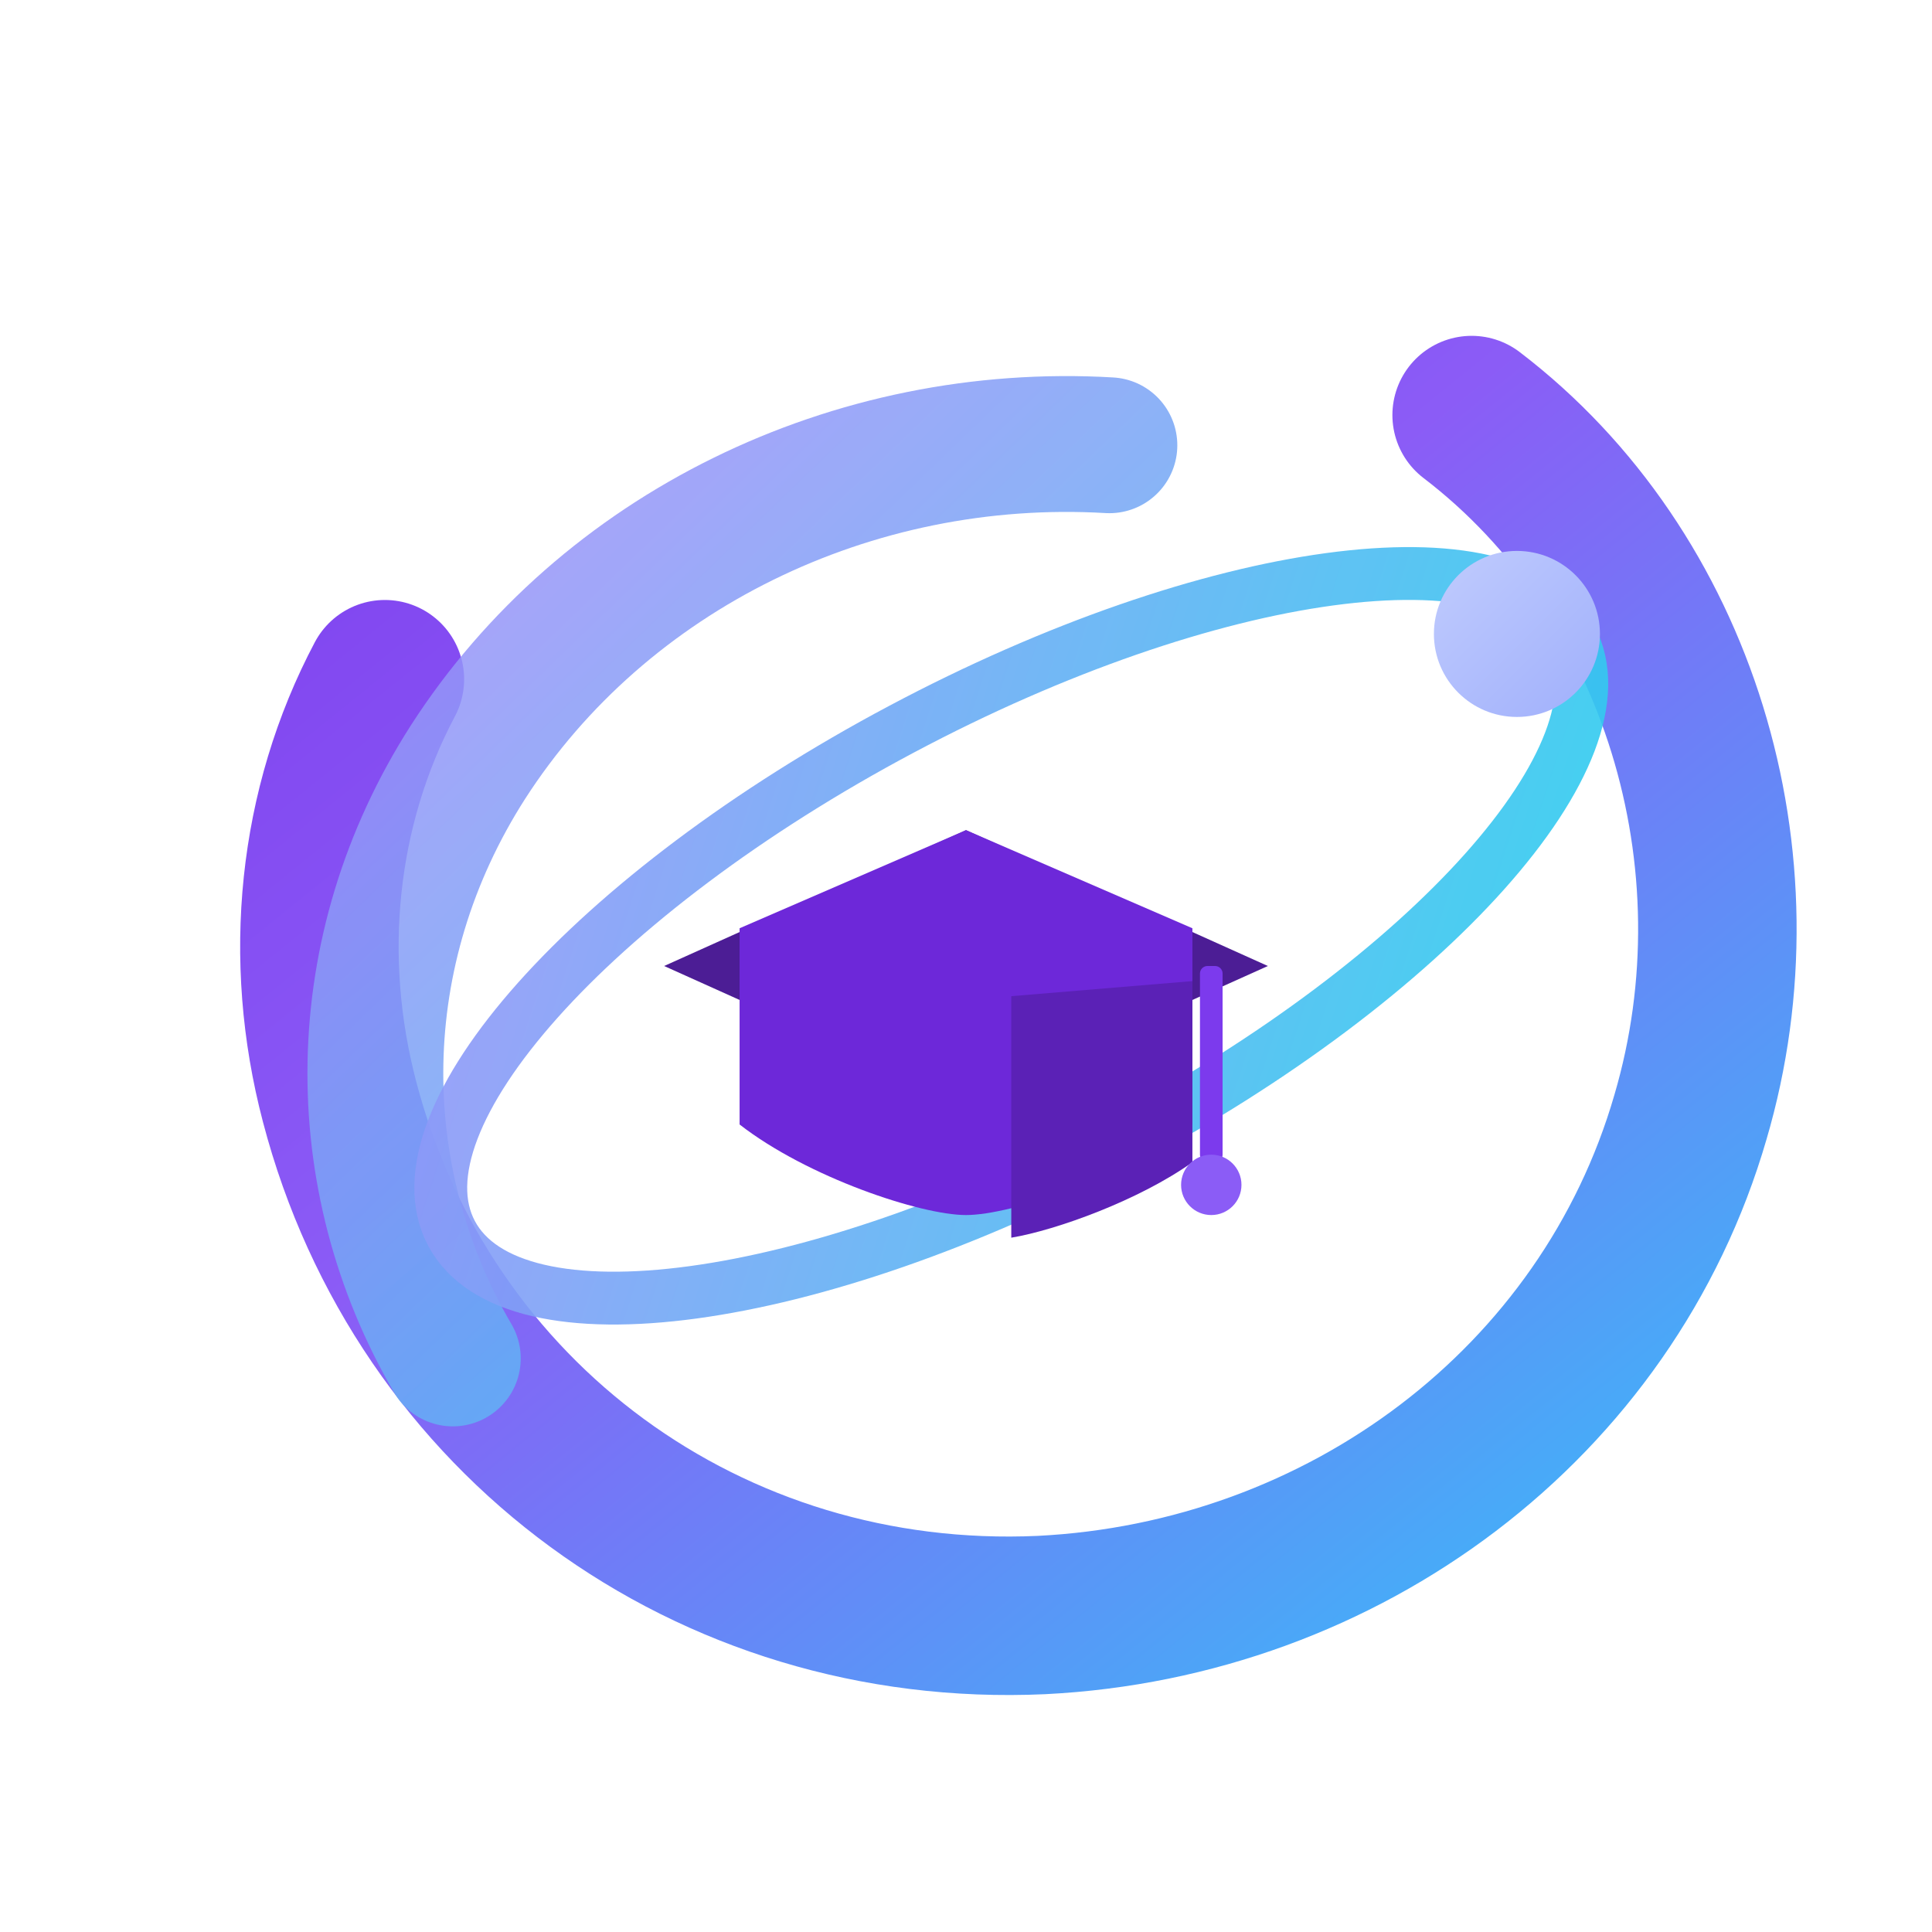
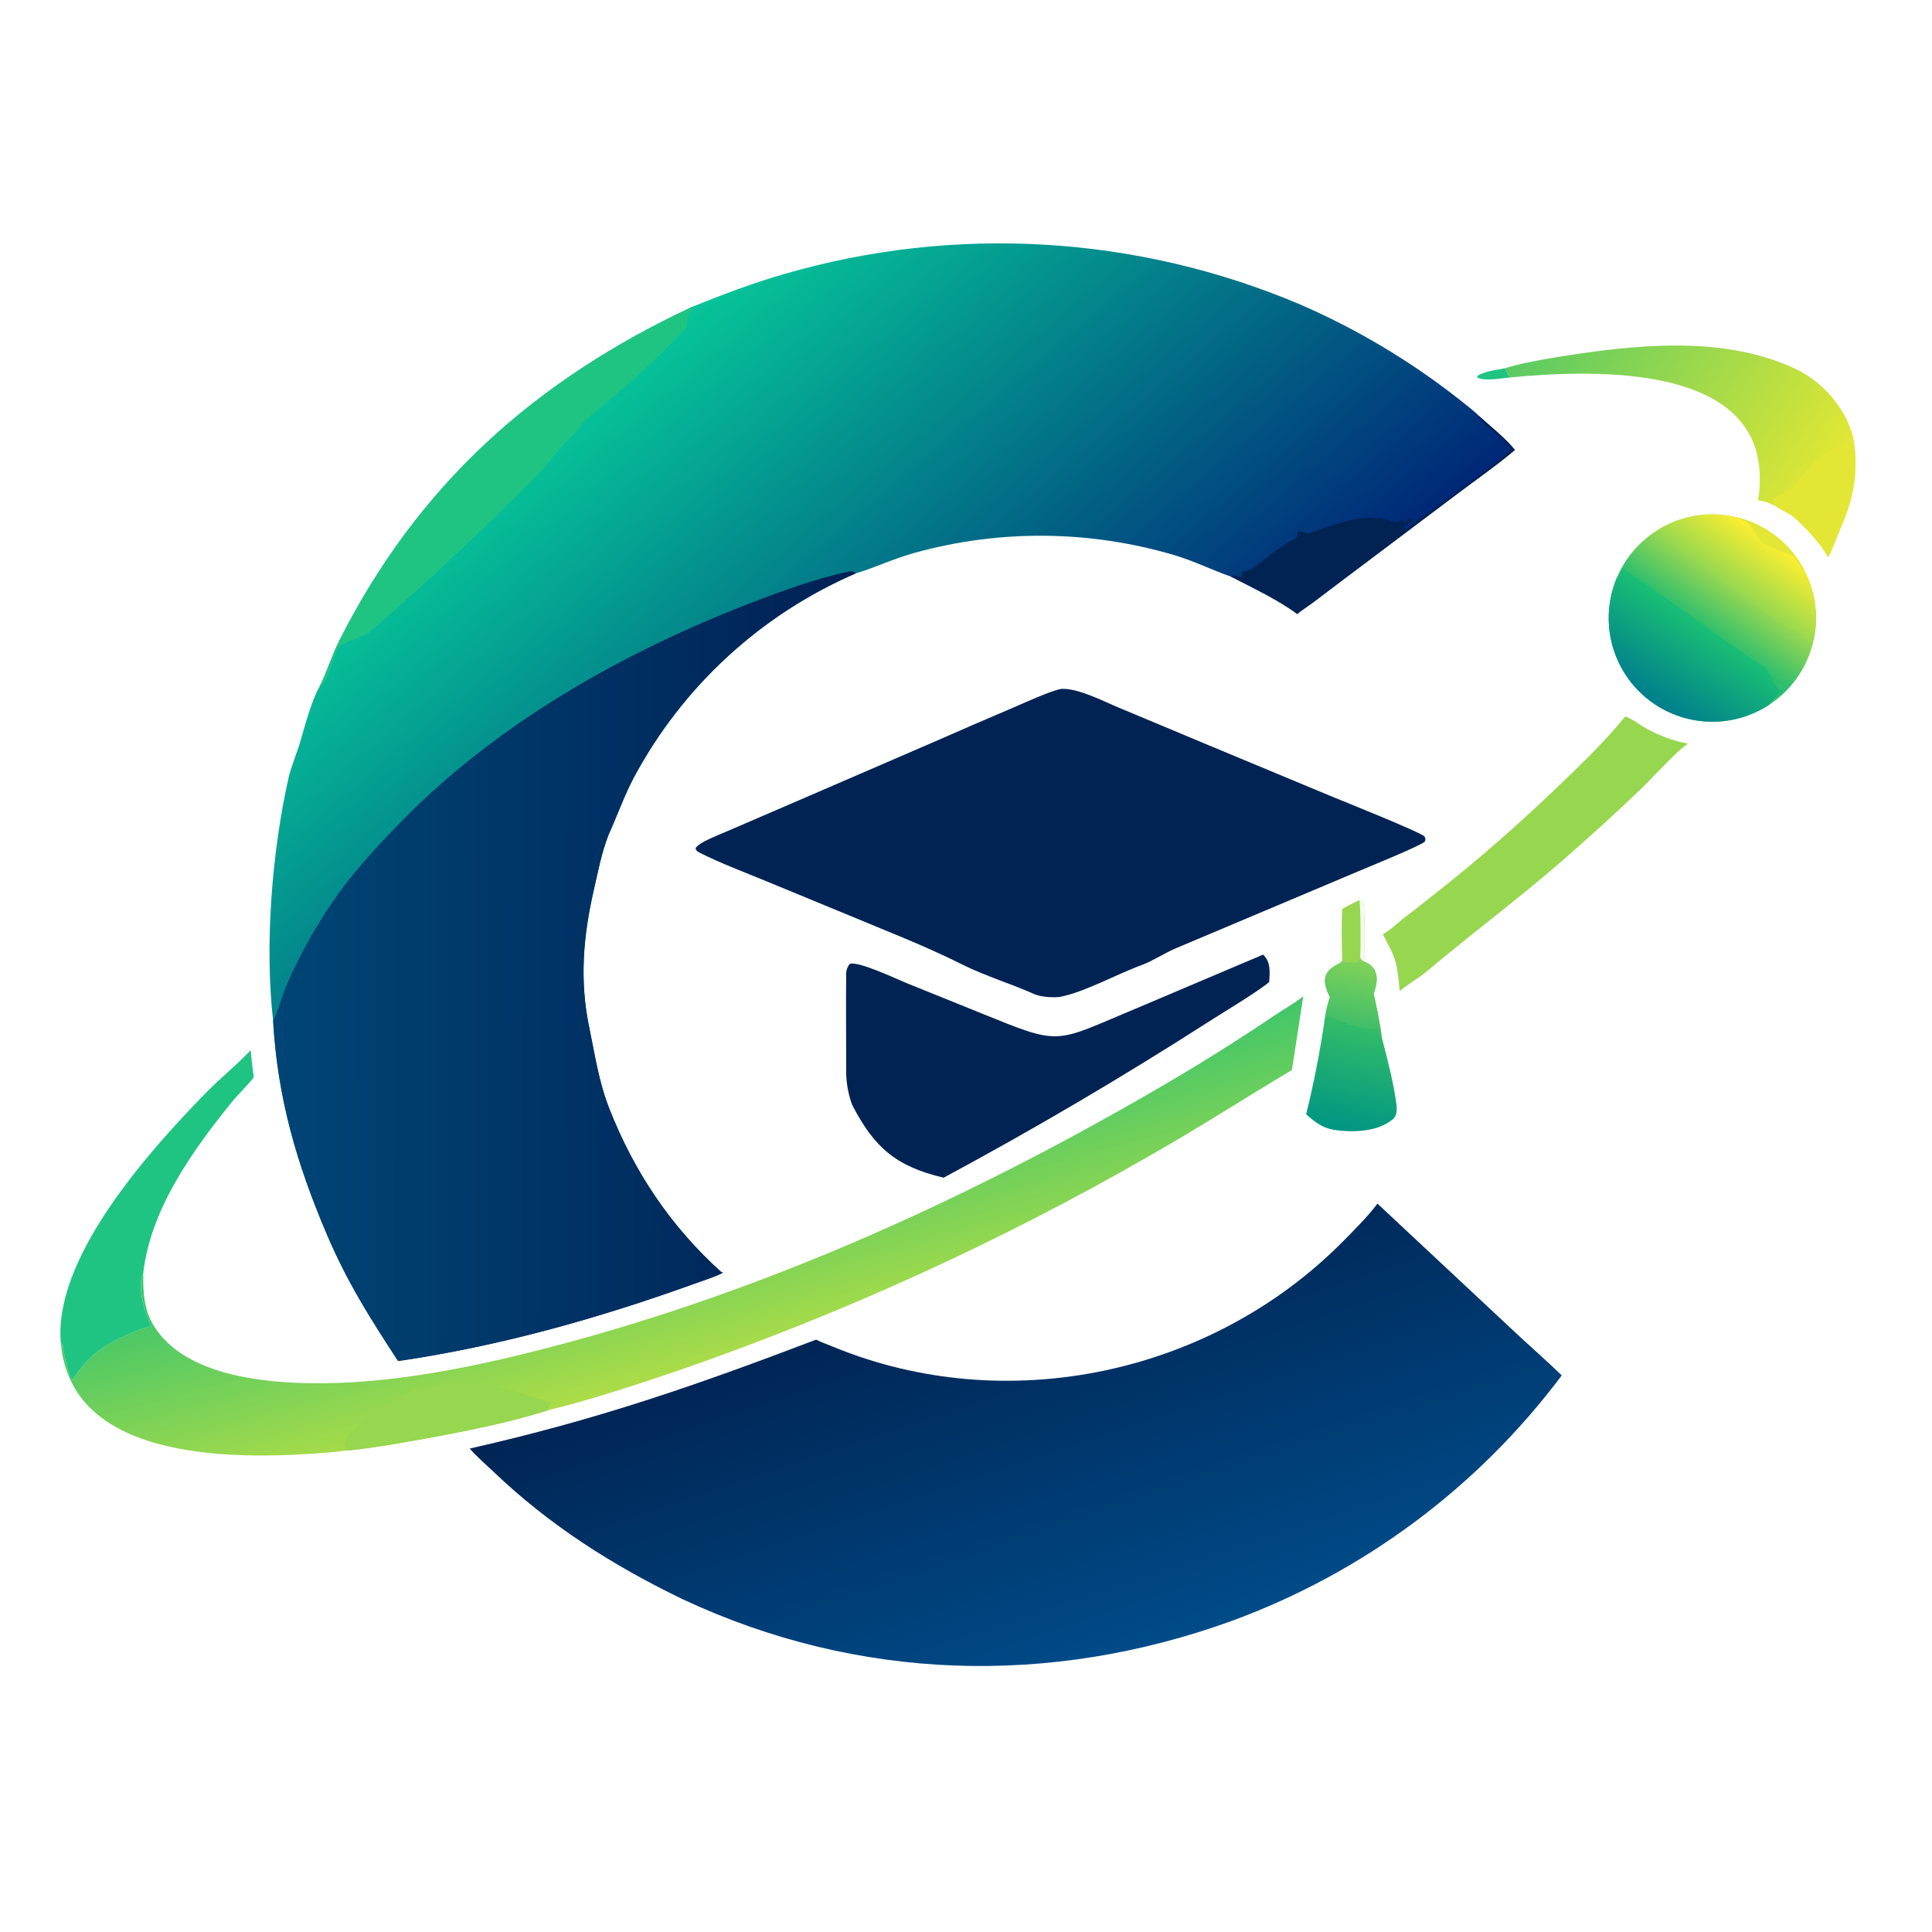
- <svg xmlns="http://www.w3.org/2000/svg" viewBox="0 0 512 512" fill="none">
+ <svg xmlns="http://www.w3.org/2000/svg" version="1.1" style="display: block;" viewBox="0 0 2048 2048" width="750" height="750" preserveAspectRatio="none">
  <defs>
-     <linearGradient id="g1" x1="80" y1="40" x2="420" y2="460" gradientUnits="userSpaceOnUse">
-       <stop stop-color="#7C3AED" />
-       <stop offset="0.45" stop-color="#8B5CF6" />
-       <stop offset="1" stop-color="#38BDF8" />
+     <linearGradient id="Gradient1" gradientUnits="userSpaceOnUse" x1="1441.96" y1="1020.19" x2="1428.89" y2="1085.58">
+       <stop class="stop0" offset="0" stop-opacity="1" stop-color="rgb(127,210,88)" />
+       <stop class="stop1" offset="1" stop-opacity="1" stop-color="rgb(65,190,105)" />
    </linearGradient>
-     <linearGradient id="g2" x1="120" y1="100" x2="390" y2="380" gradientUnits="userSpaceOnUse">
-       <stop stop-color="#A78BFA" />
-       <stop offset="1" stop-color="#22D3EE" />
+     <linearGradient id="Gradient2" gradientUnits="userSpaceOnUse" x1="1451.26" y1="1085.39" x2="1427.37" y2="1197.9">
+       <stop class="stop0" offset="0" stop-opacity="1" stop-color="rgb(52,189,104)" />
+       <stop class="stop1" offset="1" stop-opacity="1" stop-color="rgb(0,150,131)" />
    </linearGradient>
-     <linearGradient id="orb" x1="360" y1="80" x2="440" y2="160" gradientUnits="userSpaceOnUse">
-       <stop stop-color="#E0E7FF" />
-       <stop offset="1" stop-color="#A5B4FC" />
+     <linearGradient id="Gradient3" gradientUnits="userSpaceOnUse" x1="1930.38" y1="510.604" x2="1639.2" y2="323.293">
+       <stop class="stop0" offset="0" stop-opacity="1" stop-color="rgb(224,231,52)" />
+       <stop class="stop1" offset="1" stop-opacity="1" stop-color="rgb(89,202,100)" />
+     </linearGradient>
+     <linearGradient id="Gradient4" gradientUnits="userSpaceOnUse" x1="1875.82" y1="571.22" x2="1836" y2="625.937">
+       <stop class="stop0" offset="0" stop-opacity="1" stop-color="rgb(253,238,47)" />
+       <stop class="stop1" offset="1" stop-opacity="1" stop-color="rgb(146,215,81)" />
+     </linearGradient>
+     <linearGradient id="Gradient5" gradientUnits="userSpaceOnUse" x1="1807.73" y1="661.604" x2="1751.78" y2="742.537">
+       <stop class="stop0" offset="0" stop-opacity="1" stop-color="rgb(26,192,116)" />
+       <stop class="stop1" offset="1" stop-opacity="1" stop-color="rgb(0,127,141)" />
+     </linearGradient>
+     <linearGradient id="Gradient6" gradientUnits="userSpaceOnUse" x1="1837.74" y1="621.958" x2="1806.46" y2="665.758">
+       <stop class="stop0" offset="0" stop-opacity="1" stop-color="rgb(151,215,81)" />
+       <stop class="stop1" offset="1" stop-opacity="1" stop-color="rgb(46,190,110)" />
+     </linearGradient>
+     <linearGradient id="Gradient7" gradientUnits="userSpaceOnUse" x1="775.107" y1="1440.78" x2="720.117" y2="1233.7">
+       <stop class="stop0" offset="0" stop-opacity="1" stop-color="rgb(172,220,72)" />
+       <stop class="stop1" offset="1" stop-opacity="1" stop-color="rgb(64,198,106)" />
+     </linearGradient>
+     <linearGradient id="Gradient8" gradientUnits="userSpaceOnUse" x1="1031.37" y1="1360.7" x2="1164.46" y2="1762.64">
+       <stop class="stop0" offset="0" stop-opacity="1" stop-color="rgb(0,37,85)" />
+       <stop class="stop1" offset="1" stop-opacity="1" stop-color="rgb(0,75,136)" />
+     </linearGradient>
+     <linearGradient id="Gradient9" gradientUnits="userSpaceOnUse" x1="901.185" y1="1023.54" x2="292.266" y2="1020.89">
+       <stop class="stop0" offset="0" stop-opacity="1" stop-color="rgb(0,33,85)" />
+       <stop class="stop1" offset="1" stop-opacity="1" stop-color="rgb(0,69,118)" />
+     </linearGradient>
+     <linearGradient id="Gradient10" gradientUnits="userSpaceOnUse" x1="1073.58" y1="924.479" x2="636.919" y2="409.283">
+       <stop class="stop0" offset="0" stop-opacity="1" stop-color="rgb(0,39,120)" />
+       <stop class="stop1" offset="1" stop-opacity="1" stop-color="rgb(6,196,153)" />
    </linearGradient>
  </defs>
-   <path d="M390 110c55 42 78 118 58 186-22 76-92 128-172 132-88 4-164-52-186-136-10-38-6-78 12-112" stroke="url(#g1)" stroke-width="42" stroke-linecap="round" />
-   <path d="M120 360c-28-48-28-108 4-158 36-56 102-88 170-84" stroke="url(#g2)" stroke-width="36" stroke-linecap="round" opacity="0.85" />
-   <ellipse cx="268" cy="248" rx="168" ry="62" transform="rotate(-28 268 248)" stroke="url(#g2)" stroke-width="14" opacity="0.9" />
-   <circle cx="402" cy="168" r="22" fill="url(#orb)" />
-   <g transform="translate(168 168)">
-     <path d="M88 52L8 88l80 36 80-36-80-36z" fill="#4C1D95" />
-     <path d="M88 52L28 78v52c18 14 48 24 60 24s42-10 60-24V78L88 52z" fill="#6D28D9" />
-     <path d="M148 92v48c-14 10-36 18-48 20V96l48-4z" fill="#5B21B6" />
-     <rect x="150" y="88" width="6" height="52" rx="2" fill="#7C3AED" />
-     <circle cx="153" cy="146" r="8" fill="#8B5CF6" />
-   </g>
+   <path transform="translate(0,0)" fill="rgb(255,255,255)" d="M 0 0 L 2048 0 L 2048 2048 L 0 2048 L 0 0 z" />
+   <path transform="translate(0,0)" fill="url(#Gradient10)" d="M 733.704 325.264 C 766.406 312.185 797.977 299.971 831.989 290.294 C 1012.19 238.049 1204.89 249.425 1377.69 322.512 C 1437.59 348.488 1493.94 382 1545.35 422.238 C 1549.28 425.342 1564.29 437.011 1567.11 440.356 C 1579.78 451.824 1595.33 464.087 1605.84 476.922 C 1589.85 490.842 1562 510.48 1544.19 523.938 L 1420.71 616.83 L 1391.82 638.699 C 1386.75 642.463 1379.67 646.947 1375.1 650.855 C 1355.21 635.896 1326.93 622.637 1304.82 611.194 C 1284.97 604.361 1266.94 595.135 1245.27 588.605 C 1155.55 561.95 1060.16 561.022 969.941 585.927 C 946.787 592.296 928.646 601.295 908.068 607.52 L 907.289 607.749 C 806.657 651.215 723.708 727.473 671.95 824.101 C 662.008 842.704 653.813 865.683 645.042 885.07 C 637.733 903.707 633.86 924.206 629.431 943.551 C 618.212 992.541 614.24 1039.05 624.529 1088.7 C 630.745 1118.69 634.56 1146.38 645.942 1175.33 C 672.209 1242.15 711.043 1300.21 764.31 1348.2 C 764.945 1348.44 765.579 1348.67 766.214 1348.91 C 764.494 1351.22 738.351 1359.97 733.806 1361.61 C 634.674 1397.33 530.502 1426.57 426.272 1442.11 C 424.786 1442.34 423.376 1442.44 421.885 1442.57 C 391.875 1396.56 368.343 1359.64 346.601 1308.71 C 314.673 1233.91 294.225 1164.34 289.527 1082.19 C 280.448 1002.11 288.182 902.922 305.968 824.148 C 308.125 814.591 315.384 796.278 318.503 785.488 C 323.11 769.554 330.426 742.235 338.531 728.255 C 346.522 712.428 351.704 694.898 359.541 679.374 C 443.217 513.629 566.851 403.426 733.704 325.264 z" />
+   <path transform="translate(0,0)" fill="url(#Gradient9)" d="M 289.527 1082.19 C 294.151 1073.91 299.162 1054.92 303.524 1044.82 C 318.938 1009.22 338.221 975.426 361.026 944.047 C 379.823 918.365 405.591 890.937 427.885 868.331 C 529.27 765.527 660.959 691.375 794.845 639.58 C 827.133 627.089 866.111 612.695 900.164 605.867 C 904.354 605.027 904.626 605.751 907.289 607.749 C 806.657 651.215 723.708 727.473 671.95 824.101 C 662.008 842.704 653.813 865.683 645.042 885.07 C 637.733 903.707 633.86 924.206 629.431 943.551 C 618.212 992.541 614.24 1039.05 624.529 1088.7 C 630.745 1118.69 634.56 1146.38 645.942 1175.33 C 672.209 1242.15 711.043 1300.21 764.31 1348.2 C 764.945 1348.44 765.579 1348.67 766.214 1348.91 C 764.494 1351.22 738.351 1359.97 733.806 1361.61 C 634.674 1397.33 530.502 1426.57 426.272 1442.11 C 424.786 1442.34 423.376 1442.44 421.885 1442.57 C 391.875 1396.56 368.343 1359.64 346.601 1308.71 C 314.673 1233.91 294.225 1164.34 289.527 1082.19 z" />
+   <path transform="translate(0,0)" fill="rgb(32,196,130)" d="M 338.531 728.255 C 346.522 712.428 351.704 694.898 359.541 679.374 C 443.217 513.629 566.851 403.426 733.704 325.264 L 734.718 328.533 C 733.128 330.444 732.403 330.851 730.405 332.377 C 728.505 336.062 728.154 346.114 727.543 346.791 C 695.679 382.132 658.851 413.763 622.042 443.929 C 617.195 447.901 611.8 457.405 607.001 461.765 C 592.715 474.744 581.524 491.24 568.314 504.756 C 511.981 561.606 453.573 616.362 393.209 668.913 C 384.301 676.686 368.617 677.948 360.734 684.825 C 351.93 692.505 349.744 722.408 338.531 728.255 z" />
+   <path transform="translate(0,0)" fill="rgb(1,35,84)" d="M 1567.11 440.356 C 1579.78 451.824 1595.33 464.087 1605.84 476.922 C 1589.85 490.842 1562 510.48 1544.19 523.938 L 1420.71 616.83 L 1391.82 638.699 C 1386.75 642.463 1379.67 646.947 1375.1 650.855 C 1355.21 635.896 1326.93 622.637 1304.82 611.194 L 1304.89 610.443 C 1307.47 608.591 1310.95 612.383 1316.68 611.408 C 1316.18 608.902 1316.05 608.951 1316.49 606.476 C 1317.89 606.129 1325.55 604.267 1326.36 603.682 C 1343.17 591.478 1356.03 578.752 1375.11 569.775 C 1375.05 567.221 1375.25 566.622 1375.73 564.081 C 1380.02 561.947 1385.69 565.87 1386.82 565.505 C 1408.08 558.631 1429.77 549.24 1452.46 548.745 C 1455.19 548.685 1458.78 549.913 1460.23 549.578 C 1467.2 547.975 1472.88 552.878 1480.34 553.533 C 1490.72 548.857 1486.11 550.906 1489.7 554.52 C 1491.35 552.475 1491.9 551.925 1493.85 550.145 C 1496.79 550.468 1495.64 549.774 1497.57 551.898 C 1495.64 554.653 1491.58 556.04 1488.35 557.538 L 1488.53 559.765 L 1490.47 560.818 C 1505.47 548.507 1596.48 485.06 1600.67 476.958 C 1603.89 470.737 1570.31 450.533 1567.54 441.962 C 1567.37 441.435 1567.25 440.892 1567.11 440.356 z" />
+   <path transform="translate(0,0)" fill="url(#Gradient8)" d="M 1460.13 1275.87 L 1604.6 1410.91 C 1620.73 1426.04 1640.04 1442.92 1655.53 1457.96 C 1566.62 1576.66 1445.2 1667.03 1305.98 1718.14 C 1113.4 1787.94 909.888 1782.44 723.582 1695.21 C 649.616 1659.45 583.035 1617.25 523.351 1560.31 C 514.9 1552.25 505.54 1544.3 497.936 1535.53 C 633.721 1504.79 736.514 1469.01 865.108 1420.09 C 870.984 1423.01 877.219 1425.2 883.304 1427.7 C 1067.02 1503.27 1283.93 1456.88 1423.35 1316.21 C 1435.35 1304.1 1450.36 1289.14 1460.13 1275.87 z" />
+   <path transform="translate(0,0)" fill="rgb(1,35,84)" d="M 1124.54 730.282 C 1142.44 729.122 1169.05 743.108 1185.99 750.143 L 1276.58 788.037 L 1408.86 843.134 C 1421.41 848.341 1505.61 882.002 1510.08 886.707 C 1511.29 890.526 1511.4 888.767 1510.34 892.16 C 1505.23 896.864 1450.24 919.212 1440.2 923.477 L 1246.08 1005.37 C 1234.87 1010.15 1220.91 1019.14 1210.54 1022.88 C 1184.61 1032.24 1149.41 1051.9 1123.22 1056.81 C 1115.75 1057.64 1104.07 1056.85 1097.01 1054.05 C 1072.41 1043.03 1044.03 1034.44 1020.03 1022.44 C 994.637 1009.75 971.389 999.716 945.05 988.924 L 812.08 934.023 C 788.833 924.426 763.474 914.973 741.134 903.626 C 738.338 902.206 737.936 901.373 737.29 898.905 C 741.334 893.723 752.581 888.904 758.729 886.3 C 790.387 872.889 821.842 858.991 853.469 845.507 L 991.467 785.853 C 1019.18 773.628 1046.98 761.601 1074.86 749.773 C 1086.47 744.763 1112.74 732.754 1124.54 730.282 z" />
+   <path transform="translate(0,0)" fill="url(#Gradient7)" d="M 1381.49 1056.17 L 1369.51 1134.26 C 1319.17 1164.24 1271.37 1195.2 1219.91 1224.44 C 1060.79 1316.06 893.357 1392.45 719.859 1452.57 C 679.205 1466.41 623.215 1484.86 581.793 1494.67 C 529.972 1511.31 466.048 1522.49 412.347 1531.73 C 405.803 1532.86 371.234 1537.96 365.281 1537.72 C 361.312 1538.53 356.558 1539.02 352.51 1539.37 C 258.608 1547.37 75.524 1553.07 64.545 1423.69 C 65.068 1424.38 66.588 1426.35 66.707 1427.25 C 68.451 1440.45 71.398 1451.23 76.141 1463.7 C 92.373 1439.56 106.236 1427.49 133.323 1415.81 C 145.123 1410.73 147.767 1408.73 161.023 1405.85 C 153.423 1393.62 144.898 1362.9 151.853 1349.66 C 151.488 1377.69 153.728 1398.12 174.073 1419.68 C 210.645 1458.45 280.494 1465.7 331.064 1466.28 C 406.79 1467.16 485.686 1452.42 559.301 1434.18 C 793.84 1376.06 1015.14 1276.81 1223.59 1156.02 C 1266.7 1131.16 1308.92 1104.79 1350.18 1076.98 C 1361.53 1069.28 1370.25 1064.88 1381.49 1056.17 z" />
+   <path transform="translate(0,0)" fill="rgb(151,214,79)" d="M 365.281 1537.72 L 365.582 1535.86 L 368.304 1535.49 L 366.379 1534.15 C 357.142 1516.02 425.989 1481.13 437.728 1472.34 C 440.031 1470.61 451.45 1471.91 454.753 1470.86 C 497.351 1457.39 539.567 1472.65 580.071 1485.5 C 582.876 1486.39 582.556 1485.72 583.744 1488.26 C 582.268 1490.1 581.273 1491.33 579.964 1493.32 L 581.793 1494.67 C 529.972 1511.31 466.048 1522.49 412.347 1531.73 C 405.803 1532.86 371.234 1537.96 365.281 1537.72 z" />
+   <path transform="translate(0,0)" fill="rgb(1,35,84)" d="M 1338.95 1011.93 C 1347.26 1019.82 1346.04 1030.57 1345.41 1040.89 C 1334.84 1050.35 1294.29 1074.63 1279.99 1083.86 C 1188.91 1142.27 1095.61 1197.16 1000.31 1248.4 C 949.713 1236.51 926.549 1216.19 903.404 1171.35 C 899.305 1160.51 896.985 1147.89 897.001 1136.23 C 897.049 1101.6 896.649 1066.83 896.968 1032.22 C 897.002 1028.52 898.446 1024.38 900.998 1021.68 C 910.798 1018.97 949.287 1037.35 961.427 1042.29 L 1037.37 1072.97 C 1126.95 1109.32 1115.38 1106 1205.76 1068.41 L 1338.95 1011.93 z" />
+   <path transform="translate(0,0)" fill="url(#Gradient6)" d="M 1758.48 561.049 C 1784.2 545.562 1815.14 541.271 1844.1 549.176 C 1873.53 557.207 1898.29 577.108 1912.46 604.116 C 1923.52 625.189 1927.44 649.285 1923.63 672.777 C 1918.75 702.839 1901.62 729.528 1876.31 746.475 C 1835.97 773.494 1782.67 770.83 1745.23 739.922 C 1707.78 709.015 1695.06 657.192 1713.93 612.457 C 1722.97 591.04 1738.57 573.041 1758.48 561.049 z" />
+   <path transform="translate(0,0)" fill="url(#Gradient5)" d="M 1719.82 602.388 C 1770.17 635.62 1817.84 672.87 1868.27 706.041 C 1876.77 711.631 1882.04 731.014 1887.78 731.818 L 1890.11 730.912 L 1890.49 731.612 C 1885.62 736.175 1881.08 740.529 1875.86 744.702 L 1876.31 746.475 C 1835.97 773.494 1782.67 770.83 1745.23 739.922 C 1707.78 709.015 1695.06 657.192 1713.93 612.457 C 1717.25 610.604 1718.82 605.956 1719.82 602.388 z" />
+   <path transform="translate(0,0)" fill="url(#Gradient4)" d="M 1758.48 561.049 C 1784.2 545.562 1815.14 541.271 1844.1 549.176 C 1873.53 557.207 1898.29 577.108 1912.46 604.116 C 1923.52 625.189 1927.44 649.285 1923.63 672.777 C 1919.51 673.836 1922.83 677.645 1918.69 680.078 C 1915.46 678.944 1912.07 676 1909.97 673.53 C 1903.67 666.124 1898.21 668.283 1890.25 662.729 C 1869.72 648.623 1849.44 634.164 1829.4 619.359 C 1816.2 609.668 1808.01 600.826 1793.03 592.618 C 1785.7 588.599 1760.29 569.595 1758.48 561.049 z" />
+   <path transform="translate(0,0)" fill="rgb(227,230,52)" d="M 1844.1 549.176 C 1873.53 557.207 1898.29 577.108 1912.46 604.116 C 1906.63 600.722 1907.17 593.163 1900.42 589.531 C 1890.35 584.115 1876.34 581.754 1867.57 574.392 C 1859.44 567.562 1857.27 554.001 1846.4 551.317 C 1844.72 550.902 1845.11 550.927 1844.1 549.176 z" />
+   <path transform="translate(0,0)" fill="url(#Gradient3)" d="M 1595.21 390.398 C 1611.18 385.333 1634.25 381.157 1651.1 378.448 C 1732.4 365.38 1826.8 354.84 1903.62 391.179 C 1931.59 404.413 1955.47 431.396 1963.79 461.159 C 1970.59 492.766 1965.95 525.159 1953.31 554.469 C 1948.08 566.59 1943.99 578.89 1937.98 590.748 C 1929.88 576.203 1913.81 558.601 1900.94 547.676 C 1897.65 544.88 1885.44 539.015 1882.81 536.702 C 1874.78 532.932 1872.11 531.699 1863.62 530.276 C 1865.52 519.224 1865.98 507.973 1865.01 496.802 C 1855.18 383.748 1681.01 392.43 1600.28 400.166 C 1598.85 397.435 1596.76 392.668 1595.21 390.398 z" />
+   <path transform="translate(0,0)" fill="rgb(227,230,52)" d="M 1963.79 461.159 C 1970.59 492.766 1965.95 525.159 1953.31 554.469 C 1948.08 566.59 1943.99 578.89 1937.98 590.748 C 1929.88 576.203 1913.81 558.601 1900.94 547.676 C 1897.65 544.88 1885.44 539.015 1882.81 536.702 C 1880.43 534.043 1880.4 534.134 1878.81 530.702 C 1879.94 526.076 1889.85 524.575 1893.27 521.63 C 1912.05 505.495 1925.72 481.88 1949.76 472.994 C 1952.94 471.819 1961.54 463.981 1963.79 461.159 z" />
+   <path transform="translate(0,0)" fill="rgb(151,214,79)" d="M 1722.76 759.48 C 1728.52 760.816 1740.4 769.811 1746.43 772.96 C 1760.64 780.386 1773.82 785.546 1789.53 788.284 C 1779.24 794.052 1750.71 825.568 1739.89 835.961 C 1713.04 861.642 1685.58 886.682 1657.54 911.06 C 1610.46 952.308 1560.84 988.78 1513.19 1029.15 C 1504.82 1036.11 1493.64 1042.47 1483.76 1050.54 C 1480.74 1018.29 1479.89 1016.72 1465.9 990.421 C 1476.69 984.003 1481.95 977.618 1491.25 970.757 C 1500.21 964.304 1508.64 957.146 1517.33 950.386 C 1565.59 912.822 1611.44 872.358 1655.5 829.96 C 1679.14 807.211 1702.02 785.079 1722.76 759.48 z" />
+   <path transform="translate(0,0)" fill="rgb(32,196,130)" d="M 265.765 1113.24 C 266.596 1123.13 267.719 1132.18 269.016 1141.99 C 261.896 1151.37 252.671 1159.66 245.213 1168.91 C 203.551 1220.58 159.463 1282.02 151.853 1349.66 C 144.898 1362.9 153.423 1393.62 161.023 1405.85 C 147.767 1408.73 145.123 1410.73 133.323 1415.81 C 106.236 1427.49 92.373 1439.56 76.141 1463.7 C 71.398 1451.23 68.451 1440.45 66.707 1427.25 C 66.588 1426.35 65.068 1424.38 64.545 1423.69 C 64.11 1421.32 64.121 1418.73 64.055 1416.31 C 61.632 1327.19 159.978 1218.05 218.63 1158.07 C 233.755 1142.6 250.974 1128.89 265.765 1113.24 z" />
+   <path transform="translate(0,0)" fill="url(#Gradient2)" d="M 1422.89 1018.17 L 1423.88 1019.2 C 1429.11 1019.67 1436.71 1021.46 1440.19 1019.01 C 1440.65 1017.51 1441.11 1016.11 1441.72 1014.66 C 1443.23 1017.22 1443.32 1018.01 1445.94 1019.35 C 1461.99 1025.21 1461.14 1039.96 1456.02 1053.53 C 1457.86 1059.85 1464.29 1092.33 1464.58 1098.96 C 1470.63 1122.54 1477.17 1146.98 1480.34 1171.19 C 1480.88 1175.63 1480.9 1182.59 1477.1 1185.9 C 1462.12 1198.94 1438.43 1200.34 1419.72 1198.46 C 1403.11 1196.78 1396.02 1191.18 1384.58 1181.25 C 1392.82 1147.78 1399.42 1113.94 1404.36 1079.84 C 1405.46 1073.14 1407.36 1063.29 1409.84 1057.11 C 1401.91 1041.08 1401.39 1030.38 1418.63 1021.78 C 1421.18 1020.51 1421.21 1020.83 1422.89 1018.17 z" />
+   <path transform="translate(0,0)" fill="url(#Gradient1)" d="M 1422.89 1018.17 L 1423.88 1019.2 C 1429.11 1019.67 1436.71 1021.46 1440.19 1019.01 C 1440.65 1017.51 1441.11 1016.11 1441.72 1014.66 C 1443.23 1017.22 1443.32 1018.01 1445.94 1019.35 C 1461.99 1025.21 1461.14 1039.96 1456.02 1053.53 C 1457.86 1059.85 1464.29 1092.33 1464.58 1098.96 C 1462.63 1098.55 1463.57 1098.96 1462.04 1097.03 C 1461.69 1089.68 1459.92 1090.5 1452.74 1090.23 C 1434.36 1089.54 1423.9 1083.5 1407.46 1076.95 L 1404.36 1079.84 C 1405.46 1073.14 1407.36 1063.29 1409.84 1057.11 C 1401.91 1041.08 1401.39 1030.38 1418.63 1021.78 C 1421.18 1020.51 1421.21 1020.83 1422.89 1018.17 z" />
+   <path transform="translate(0,0)" fill="rgb(151,214,79)" d="M 1440.97 954.105 C 1444.55 954.752 1443.21 953.871 1445.27 956.643 C 1447.05 967.239 1446.27 1007.3 1445.94 1019.35 C 1443.32 1018.01 1443.23 1017.22 1441.72 1014.66 C 1441.11 1016.11 1440.65 1017.51 1440.19 1019.01 C 1436.71 1021.46 1429.11 1019.67 1423.88 1019.2 L 1422.89 1018.17 C 1422.28 999.444 1421.91 982.357 1422.82 963.661 C 1428.68 960.032 1434.8 957.157 1440.97 954.105 z" />
+   <path transform="translate(0,0)" fill="rgb(245,251,239)" d="M 1440.97 954.105 C 1444.55 954.752 1443.21 953.871 1445.27 956.643 C 1447.05 967.239 1446.27 1007.3 1445.94 1019.35 C 1443.32 1018.01 1443.23 1017.22 1441.72 1014.66 C 1442.7 1010.75 1442.31 958.079 1440.97 954.105 z" />
+   <path transform="translate(0,0)" fill="rgb(32,196,130)" d="M 1600.28 400.166 C 1591.09 401.19 1573.71 404.196 1566.21 400.335 L 1566.01 398.645 C 1571.63 393.949 1587.42 391.882 1595.21 390.398 C 1596.76 392.668 1598.85 397.435 1600.28 400.166 z" />
</svg>
